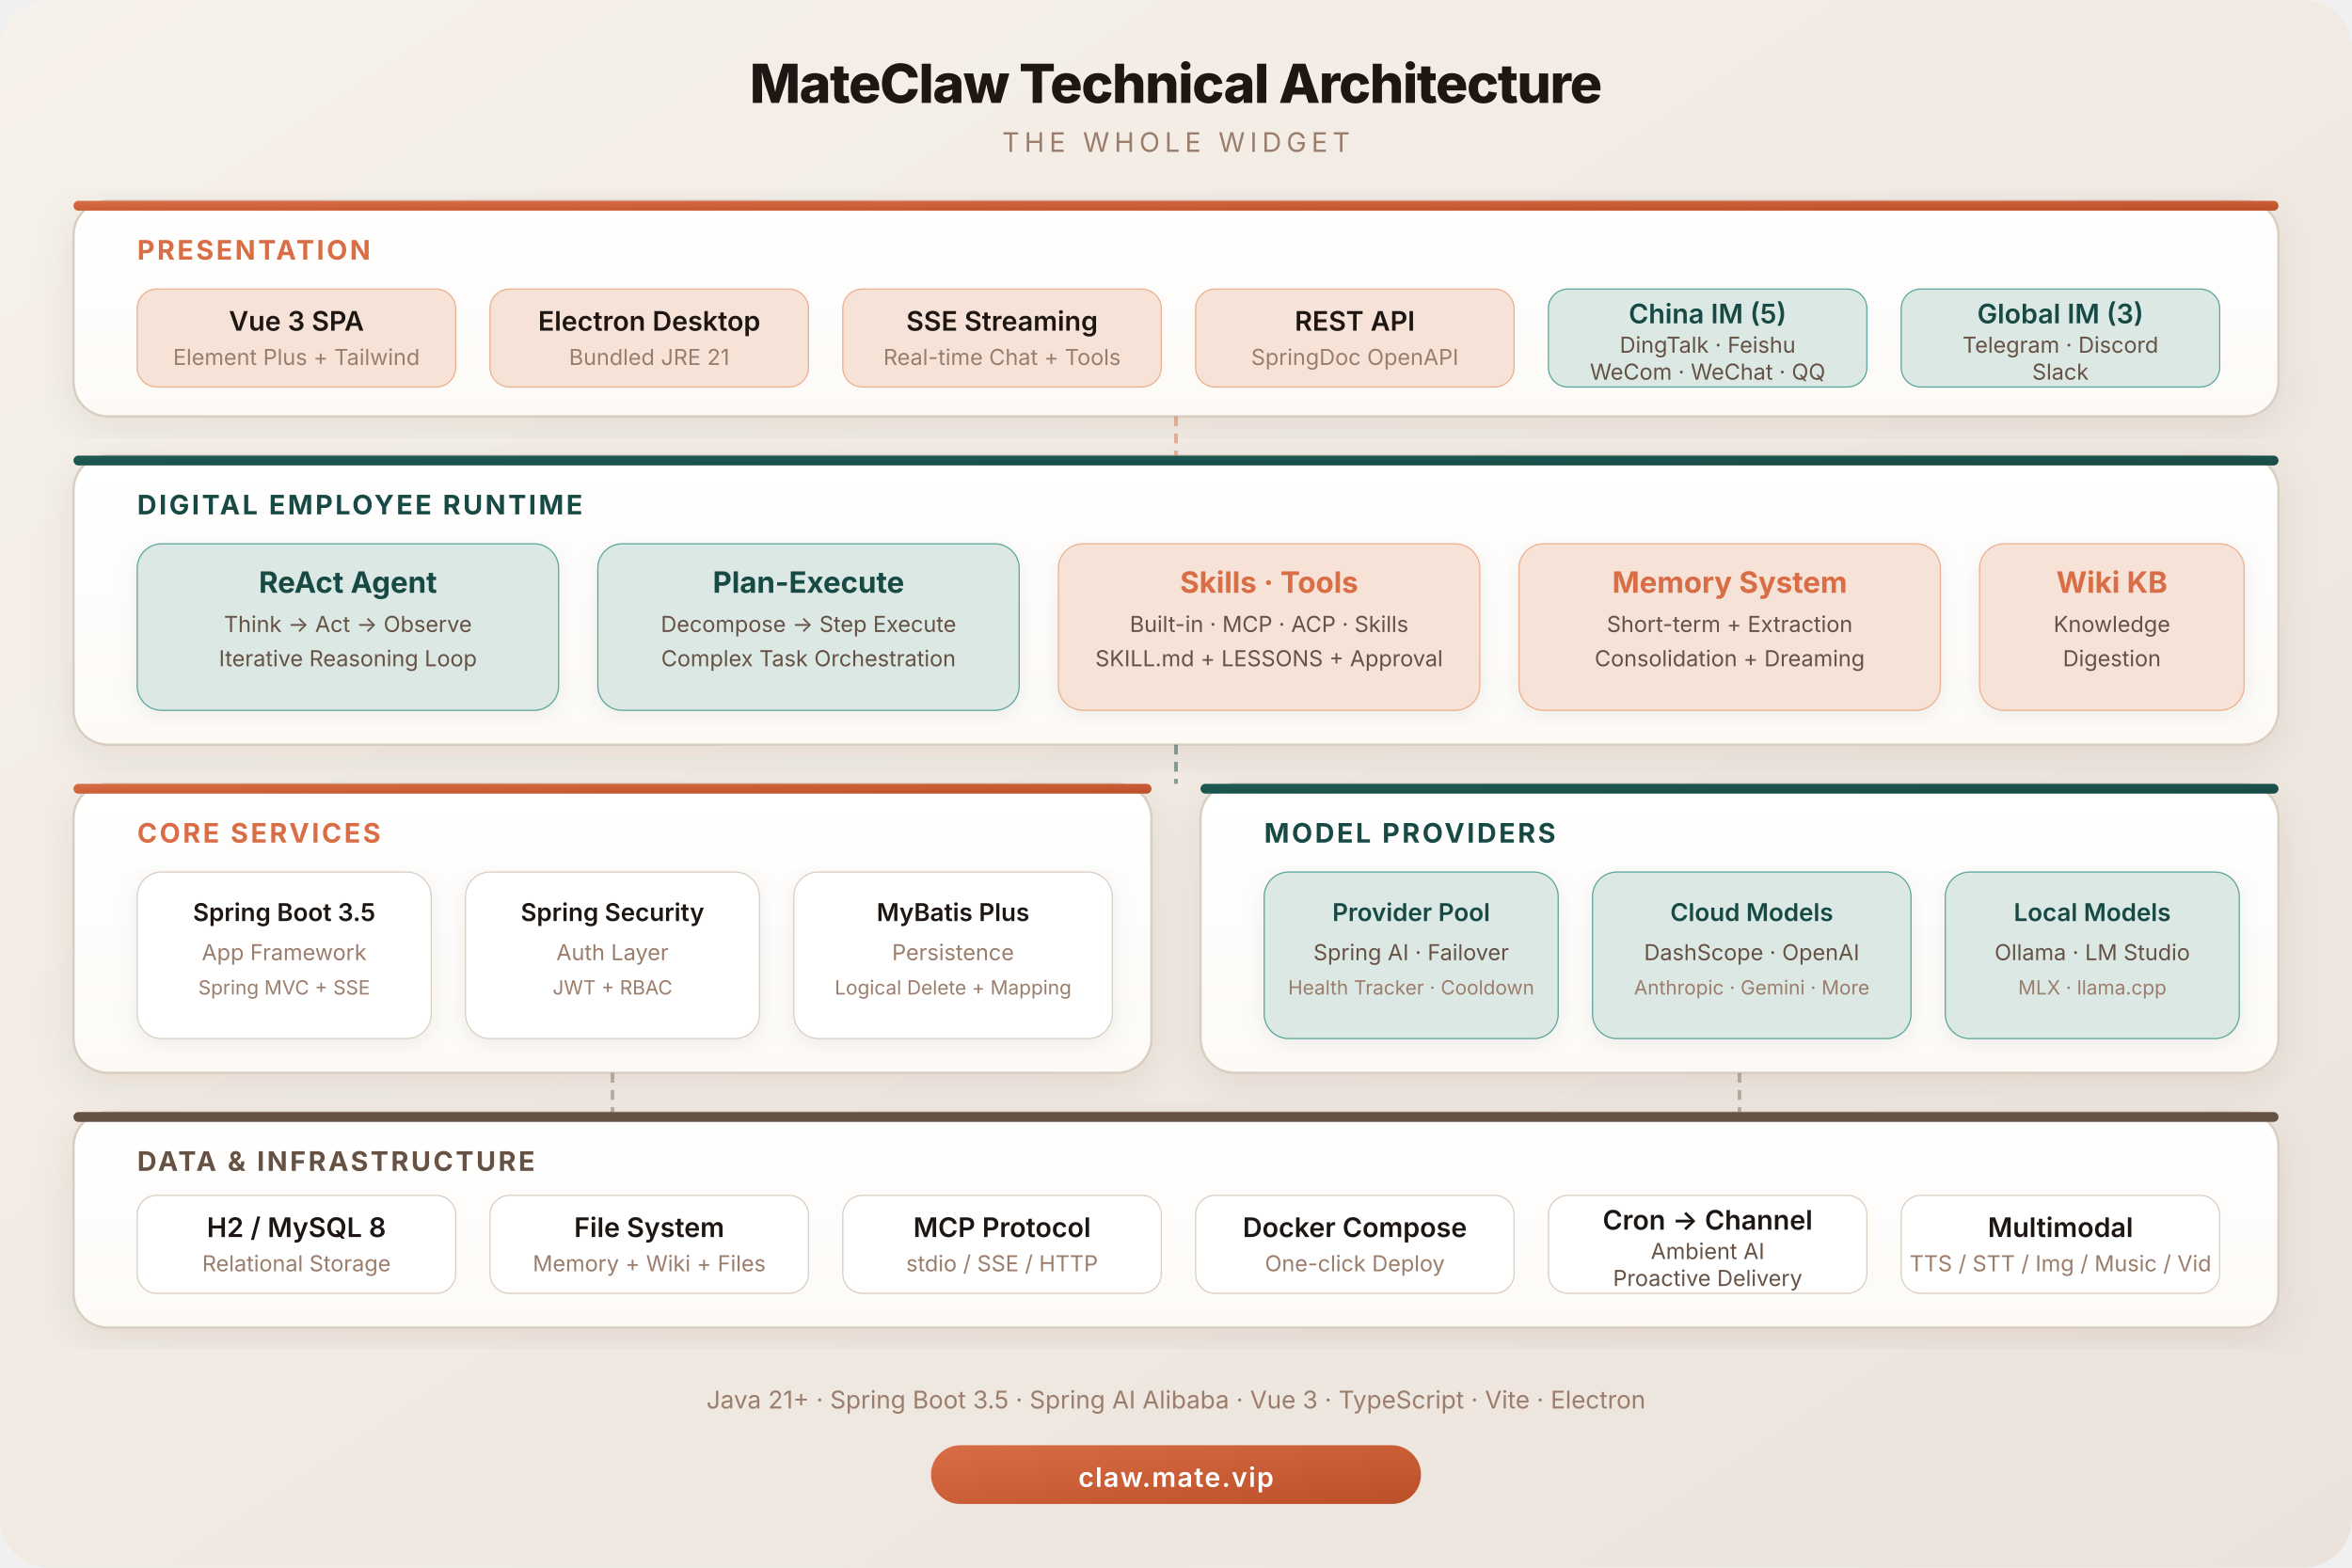
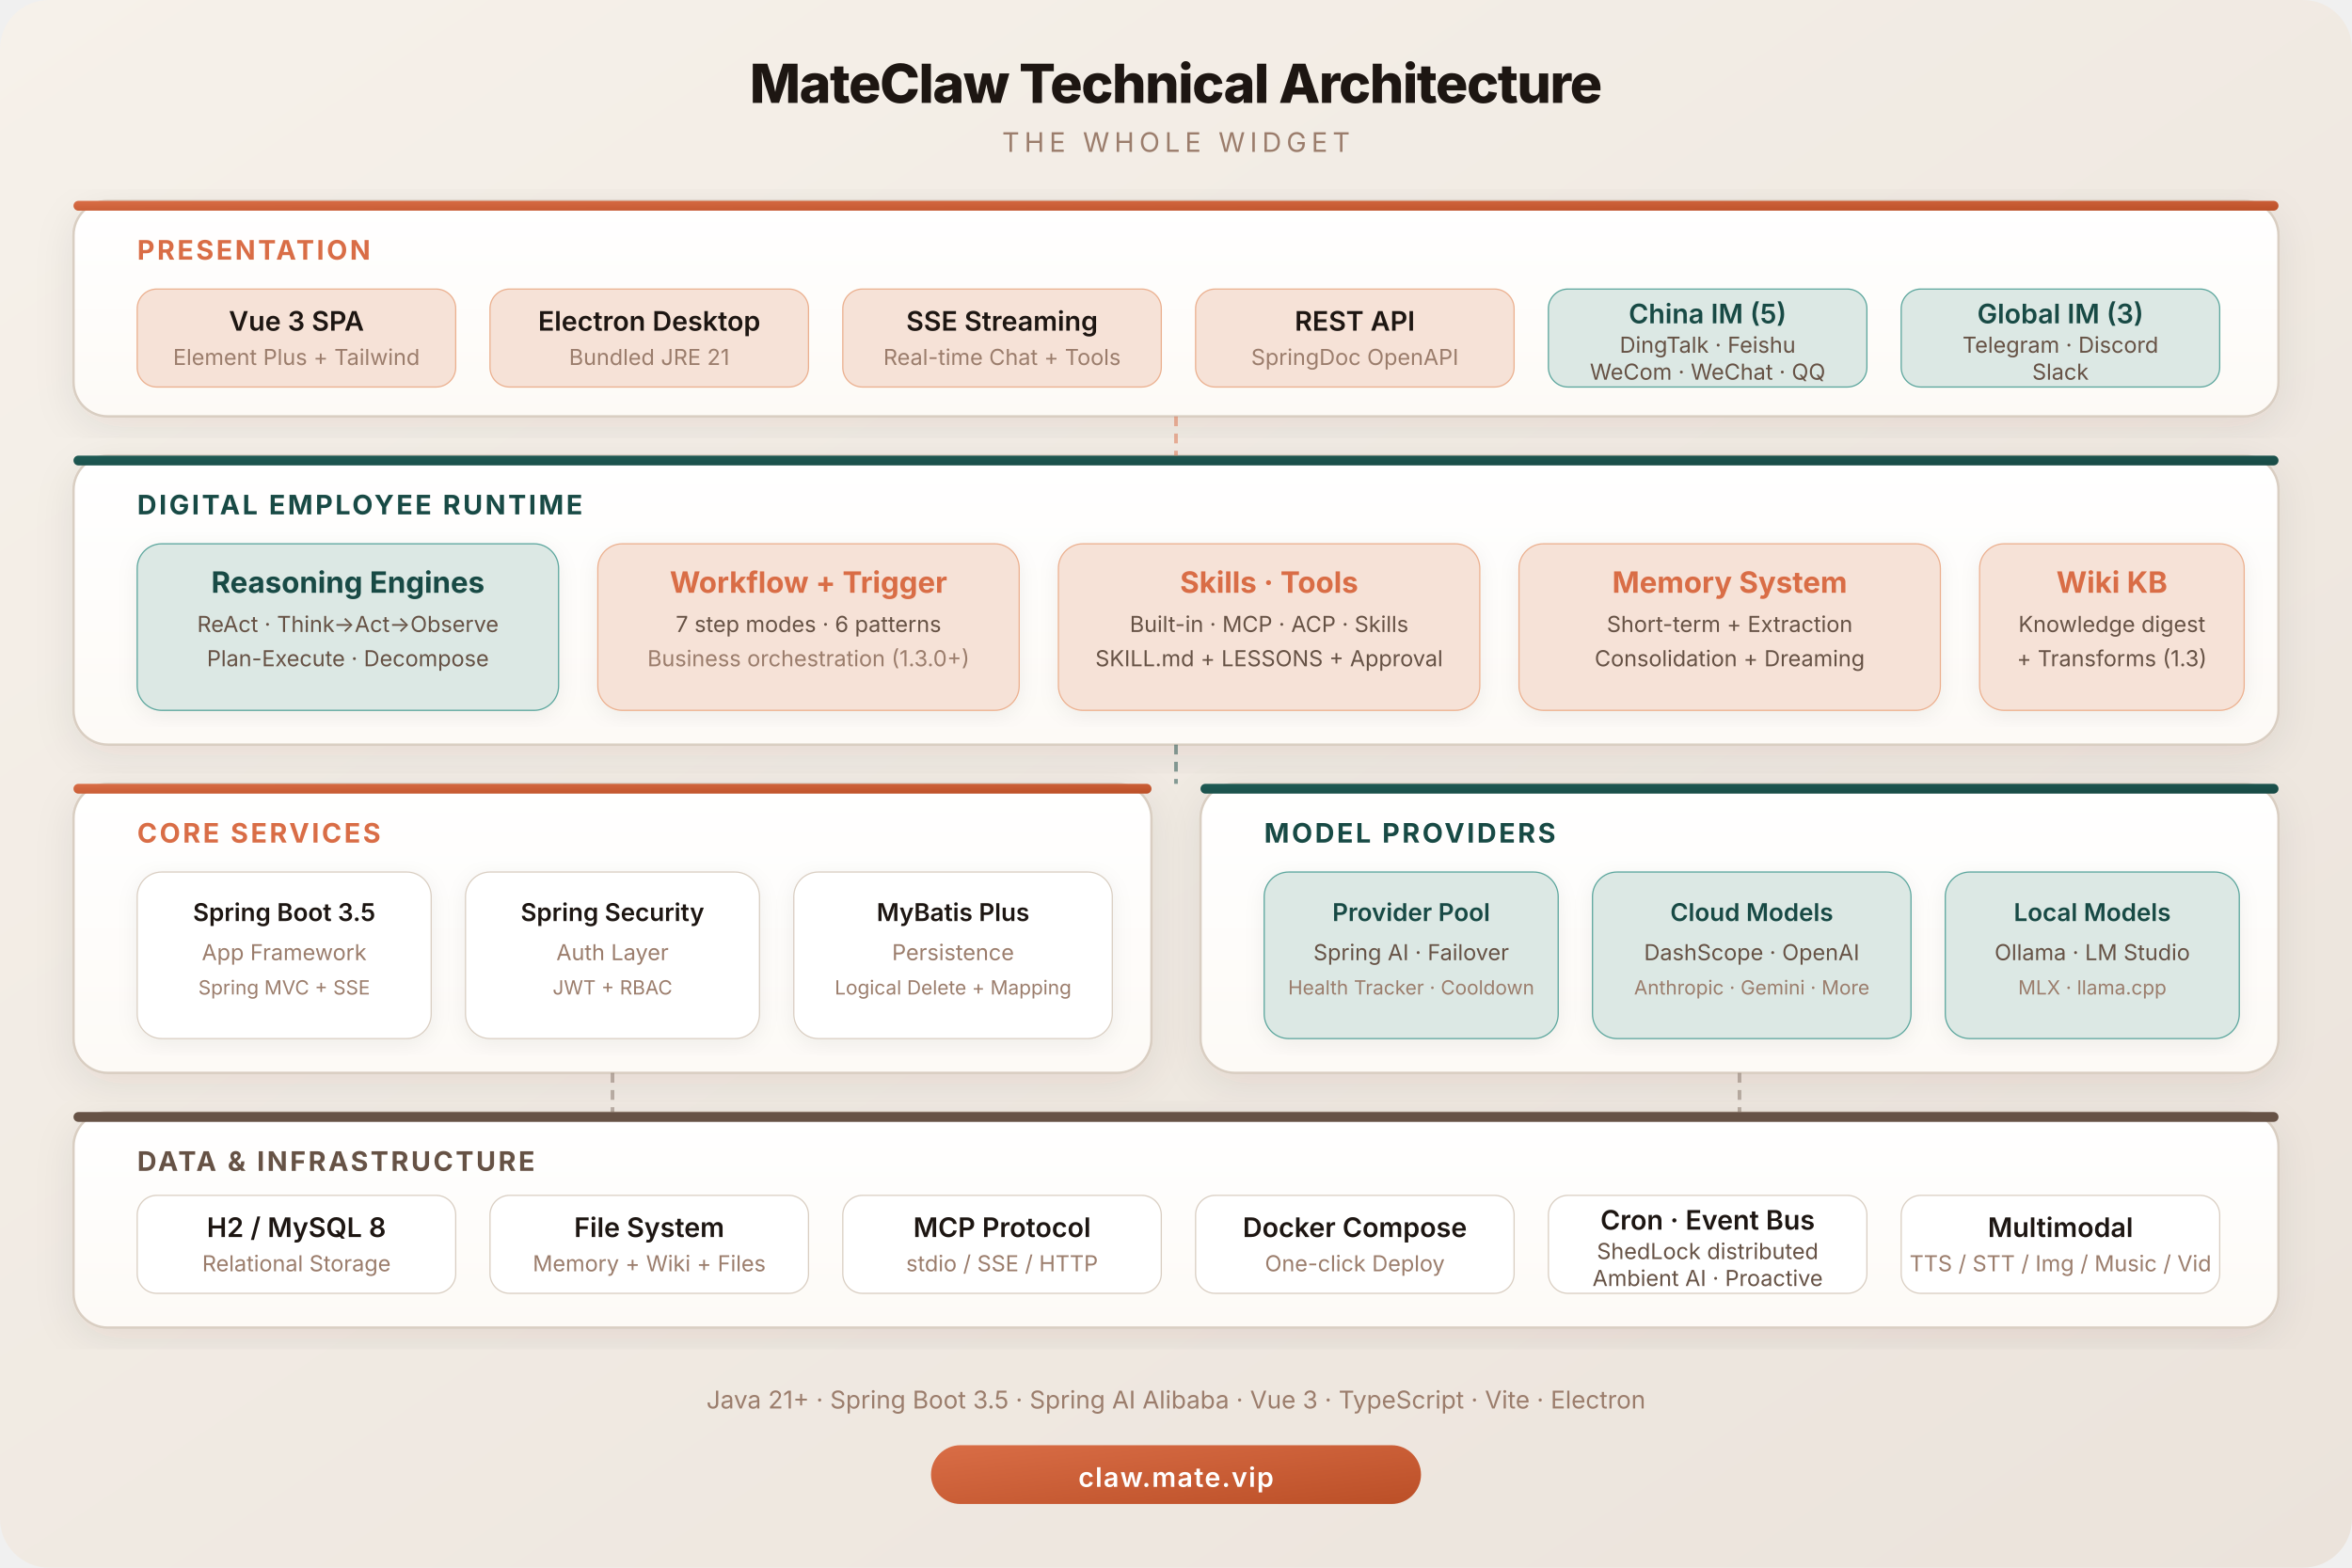
<svg xmlns="http://www.w3.org/2000/svg" viewBox="0 0 960 640" font-family="'Inter','SF Pro Display','Segoe UI',sans-serif">
  <defs>
    <linearGradient id="bg" x1="0" y1="0" x2="1" y2="1">
      <stop offset="0%" stop-color="#f6f1ea" />
      <stop offset="100%" stop-color="#ebe3db" />
    </linearGradient>
    <linearGradient id="primary" x1="0" y1="0" x2="1" y2="1">
      <stop offset="0%" stop-color="#d96d46" />
      <stop offset="100%" stop-color="#bb4f27" />
    </linearGradient>
    <linearGradient id="accent" x1="0" y1="0" x2="1" y2="1">
      <stop offset="0%" stop-color="#1e5a54" />
      <stop offset="100%" stop-color="#184a45" />
    </linearGradient>
    <linearGradient id="warm" x1="0" y1="0" x2="0" y2="1">
      <stop offset="0%" stop-color="#ffffff" />
      <stop offset="100%" stop-color="#fdfaf6" />
    </linearGradient>
    <filter id="shadow">
      <feDropShadow dx="0" dy="4" stdDeviation="8" flood-color="#3a2013" flood-opacity="0.08" />
    </filter>
    <filter id="shadowSm">
      <feDropShadow dx="0" dy="2" stdDeviation="4" flood-color="#3a2013" flood-opacity="0.06" />
    </filter>
  </defs>
  <rect width="960" height="640" rx="20" fill="url(#bg)" />
  <text x="480" y="42" text-anchor="middle" font-size="22" font-weight="800" fill="#1d1612" letter-spacing="-0.5">MateClaw Technical Architecture</text>
  <text x="480" y="62" text-anchor="middle" font-size="11" fill="#9b7d6c" letter-spacing="2">THE WHOLE WIDGET</text>
  <rect x="30" y="82" width="900" height="88" rx="14" fill="url(#warm)" stroke="#d9cec2" stroke-width="1" filter="url(#shadow)" />
  <rect x="30" y="82" width="900" height="4" rx="2" fill="url(#primary)" />
  <text x="56" y="106" font-size="11" font-weight="700" fill="#d96d46" letter-spacing="1">PRESENTATION</text>
  <g transform="translate(56, 118)">
    <rect width="130" height="40" rx="8" fill="#f6e2d7" stroke="#ebb08f" stroke-width="0.5" />
    <text x="65" y="17" text-anchor="middle" font-size="11" font-weight="600" fill="#1d1612">Vue 3 SPA</text>
    <text x="65" y="31" text-anchor="middle" font-size="9" fill="#9b7d6c">Element Plus + Tailwind</text>
  </g>
  <g transform="translate(200, 118)">
    <rect width="130" height="40" rx="8" fill="#f6e2d7" stroke="#ebb08f" stroke-width="0.5" />
    <text x="65" y="17" text-anchor="middle" font-size="11" font-weight="600" fill="#1d1612">Electron Desktop</text>
    <text x="65" y="31" text-anchor="middle" font-size="9" fill="#9b7d6c">Bundled JRE 21</text>
  </g>
  <g transform="translate(344, 118)">
    <rect width="130" height="40" rx="8" fill="#f6e2d7" stroke="#ebb08f" stroke-width="0.5" />
    <text x="65" y="17" text-anchor="middle" font-size="11" font-weight="600" fill="#1d1612">SSE Streaming</text>
    <text x="65" y="31" text-anchor="middle" font-size="9" fill="#9b7d6c">Real-time Chat + Tools</text>
  </g>
  <g transform="translate(488, 118)">
    <rect width="130" height="40" rx="8" fill="#f6e2d7" stroke="#ebb08f" stroke-width="0.5" />
    <text x="65" y="17" text-anchor="middle" font-size="11" font-weight="600" fill="#1d1612">REST API</text>
    <text x="65" y="31" text-anchor="middle" font-size="9" fill="#9b7d6c">SpringDoc OpenAPI</text>
  </g>
  <g transform="translate(632, 118)">
    <rect width="130" height="40" rx="8" fill="#dce8e4" stroke="#5ca69d" stroke-width="0.5" />
    <text x="65" y="14" text-anchor="middle" font-size="11" font-weight="600" fill="#184a45">China IM (5)</text>
    <text x="65" y="26" text-anchor="middle" font-size="9" fill="#665245">DingTalk · Feishu</text>
    <text x="65" y="37" text-anchor="middle" font-size="9" fill="#665245">WeCom · WeChat · QQ</text>
  </g>
  <g transform="translate(776, 118)">
    <rect width="130" height="40" rx="8" fill="#dce8e4" stroke="#5ca69d" stroke-width="0.5" />
    <text x="65" y="14" text-anchor="middle" font-size="11" font-weight="600" fill="#184a45">Global IM (3)</text>
    <text x="65" y="26" text-anchor="middle" font-size="9" fill="#665245">Telegram · Discord</text>
    <text x="65" y="37" text-anchor="middle" font-size="9" fill="#665245">Slack</text>
  </g>
  <rect x="30" y="186" width="900" height="118" rx="14" fill="url(#warm)" stroke="#d9cec2" stroke-width="1" filter="url(#shadow)" />
  <rect x="30" y="186" width="900" height="4" rx="2" fill="url(#accent)" />
  <text x="56" y="210" font-size="11" font-weight="700" fill="#184a45" letter-spacing="1">DIGITAL EMPLOYEE RUNTIME</text>
  <g transform="translate(56, 222)">
    <rect width="172" height="68" rx="10" fill="#dce8e4" stroke="#5ca69d" stroke-width="0.5" filter="url(#shadowSm)" />
-     <text x="86" y="20" text-anchor="middle" font-size="12" font-weight="700" fill="#184a45">ReAct Agent</text>
-     <text x="86" y="36" text-anchor="middle" font-size="9" fill="#665245">Think → Act → Observe</text>
-     <text x="86" y="50" text-anchor="middle" font-size="9" fill="#665245">Iterative Reasoning Loop</text>
+     <text x="86" y="20" text-anchor="middle" font-size="12" font-weight="700" fill="#184a45">Reasoning Engines</text>
+     <text x="86" y="36" text-anchor="middle" font-size="9" fill="#665245">ReAct · Think→Act→Observe</text>
+     <text x="86" y="50" text-anchor="middle" font-size="9" fill="#665245">Plan-Execute · Decompose</text>
  </g>
  <g transform="translate(244, 222)">
-     <rect width="172" height="68" rx="10" fill="#dce8e4" stroke="#5ca69d" stroke-width="0.5" filter="url(#shadowSm)" />
-     <text x="86" y="20" text-anchor="middle" font-size="12" font-weight="700" fill="#184a45">Plan-Execute</text>
-     <text x="86" y="36" text-anchor="middle" font-size="9" fill="#665245">Decompose → Step Execute</text>
-     <text x="86" y="50" text-anchor="middle" font-size="9" fill="#665245">Complex Task Orchestration</text>
+     <rect width="172" height="68" rx="10" fill="#f6e2d7" stroke="#ebb08f" stroke-width="0.5" filter="url(#shadowSm)" />
+     <text x="86" y="20" text-anchor="middle" font-size="12" font-weight="700" fill="#d96d46">Workflow + Trigger</text>
+     <text x="86" y="36" text-anchor="middle" font-size="9" fill="#665245">7 step modes · 6 patterns</text>
+     <text x="86" y="50" text-anchor="middle" font-size="9" fill="#9b7d6c">Business orchestration (1.3.0+)</text>
  </g>
  <g transform="translate(432, 222)">
    <rect width="172" height="68" rx="10" fill="#f6e2d7" stroke="#ebb08f" stroke-width="0.5" filter="url(#shadowSm)" />
    <text x="86" y="20" text-anchor="middle" font-size="12" font-weight="700" fill="#d96d46">Skills · Tools</text>
    <text x="86" y="36" text-anchor="middle" font-size="9" fill="#665245">Built-in · MCP · ACP · Skills</text>
    <text x="86" y="50" text-anchor="middle" font-size="9" fill="#665245">SKILL.md + LESSONS + Approval</text>
  </g>
  <g transform="translate(620, 222)">
    <rect width="172" height="68" rx="10" fill="#f6e2d7" stroke="#ebb08f" stroke-width="0.5" filter="url(#shadowSm)" />
    <text x="86" y="20" text-anchor="middle" font-size="12" font-weight="700" fill="#d96d46">Memory System</text>
    <text x="86" y="36" text-anchor="middle" font-size="9" fill="#665245">Short-term + Extraction</text>
    <text x="86" y="50" text-anchor="middle" font-size="9" fill="#665245">Consolidation + Dreaming</text>
  </g>
  <g transform="translate(808, 222)">
    <rect width="108" height="68" rx="10" fill="#f6e2d7" stroke="#ebb08f" stroke-width="0.5" filter="url(#shadowSm)" />
    <text x="54" y="20" text-anchor="middle" font-size="12" font-weight="700" fill="#d96d46">Wiki KB</text>
-     <text x="54" y="36" text-anchor="middle" font-size="9" fill="#665245">Knowledge</text>
-     <text x="54" y="50" text-anchor="middle" font-size="9" fill="#665245">Digestion</text>
+     <text x="54" y="36" text-anchor="middle" font-size="9" fill="#665245">Knowledge digest</text>
+     <text x="54" y="50" text-anchor="middle" font-size="9" fill="#665245">+ Transforms (1.3)</text>
  </g>
  <rect x="30" y="320" width="440" height="118" rx="14" fill="url(#warm)" stroke="#d9cec2" stroke-width="1" filter="url(#shadow)" />
  <rect x="30" y="320" width="440" height="4" rx="2" fill="url(#primary)" />
  <text x="56" y="344" font-size="11" font-weight="700" fill="#d96d46" letter-spacing="1">CORE SERVICES</text>
  <g transform="translate(56, 356)">
    <rect width="120" height="68" rx="10" fill="#fff" stroke="#d9cec2" stroke-width="0.5" filter="url(#shadowSm)" />
    <text x="60" y="20" text-anchor="middle" font-size="10" font-weight="600" fill="#1d1612">Spring Boot 3.5</text>
    <text x="60" y="36" text-anchor="middle" font-size="9" fill="#9b7d6c">App Framework</text>
    <text x="60" y="50" text-anchor="middle" font-size="8" fill="#9b7d6c">Spring MVC + SSE</text>
  </g>
  <g transform="translate(190, 356)">
    <rect width="120" height="68" rx="10" fill="#fff" stroke="#d9cec2" stroke-width="0.5" filter="url(#shadowSm)" />
    <text x="60" y="20" text-anchor="middle" font-size="10" font-weight="600" fill="#1d1612">Spring Security</text>
    <text x="60" y="36" text-anchor="middle" font-size="9" fill="#9b7d6c">Auth Layer</text>
    <text x="60" y="50" text-anchor="middle" font-size="8" fill="#9b7d6c">JWT + RBAC</text>
  </g>
  <g transform="translate(324, 356)">
    <rect width="130" height="68" rx="10" fill="#fff" stroke="#d9cec2" stroke-width="0.5" filter="url(#shadowSm)" />
    <text x="65" y="20" text-anchor="middle" font-size="10" font-weight="600" fill="#1d1612">MyBatis Plus</text>
    <text x="65" y="36" text-anchor="middle" font-size="9" fill="#9b7d6c">Persistence</text>
    <text x="65" y="50" text-anchor="middle" font-size="8" fill="#9b7d6c">Logical Delete + Mapping</text>
  </g>
  <rect x="490" y="320" width="440" height="118" rx="14" fill="url(#warm)" stroke="#d9cec2" stroke-width="1" filter="url(#shadow)" />
  <rect x="490" y="320" width="440" height="4" rx="2" fill="url(#accent)" />
  <text x="516" y="344" font-size="11" font-weight="700" fill="#184a45" letter-spacing="1">MODEL PROVIDERS</text>
  <g transform="translate(516, 356)">
    <rect width="120" height="68" rx="10" fill="#dce8e4" stroke="#5ca69d" stroke-width="0.5" filter="url(#shadowSm)" />
    <text x="60" y="20" text-anchor="middle" font-size="10" font-weight="600" fill="#184a45">Provider Pool</text>
    <text x="60" y="36" text-anchor="middle" font-size="9" fill="#665245">Spring AI · Failover</text>
    <text x="60" y="50" text-anchor="middle" font-size="8" fill="#9b7d6c">Health Tracker · Cooldown</text>
  </g>
  <g transform="translate(650, 356)">
    <rect width="130" height="68" rx="10" fill="#dce8e4" stroke="#5ca69d" stroke-width="0.5" filter="url(#shadowSm)" />
    <text x="65" y="20" text-anchor="middle" font-size="10" font-weight="600" fill="#184a45">Cloud Models</text>
    <text x="65" y="36" text-anchor="middle" font-size="9" fill="#665245">DashScope · OpenAI</text>
    <text x="65" y="50" text-anchor="middle" font-size="8" fill="#9b7d6c">Anthropic · Gemini · More</text>
  </g>
  <g transform="translate(794, 356)">
    <rect width="120" height="68" rx="10" fill="#dce8e4" stroke="#5ca69d" stroke-width="0.5" filter="url(#shadowSm)" />
    <text x="60" y="20" text-anchor="middle" font-size="10" font-weight="600" fill="#184a45">Local Models</text>
    <text x="60" y="36" text-anchor="middle" font-size="9" fill="#665245">Ollama · LM Studio</text>
    <text x="60" y="50" text-anchor="middle" font-size="8" fill="#9b7d6c">MLX · llama.cpp</text>
  </g>
  <rect x="30" y="454" width="900" height="88" rx="14" fill="url(#warm)" stroke="#d9cec2" stroke-width="1" filter="url(#shadow)" />
  <rect x="30" y="454" width="900" height="4" rx="2" fill="#665245" />
  <text x="56" y="478" font-size="11" font-weight="700" fill="#665245" letter-spacing="1">DATA &amp; INFRASTRUCTURE</text>
  <g transform="translate(56, 488)">
    <rect width="130" height="40" rx="8" fill="#fff" stroke="#d9cec2" stroke-width="0.5" />
    <text x="65" y="17" text-anchor="middle" font-size="11" font-weight="600" fill="#1d1612">H2 / MySQL 8</text>
    <text x="65" y="31" text-anchor="middle" font-size="9" fill="#9b7d6c">Relational Storage</text>
  </g>
  <g transform="translate(200, 488)">
    <rect width="130" height="40" rx="8" fill="#fff" stroke="#d9cec2" stroke-width="0.5" />
    <text x="65" y="17" text-anchor="middle" font-size="11" font-weight="600" fill="#1d1612">File System</text>
    <text x="65" y="31" text-anchor="middle" font-size="9" fill="#9b7d6c">Memory + Wiki + Files</text>
  </g>
  <g transform="translate(344, 488)">
    <rect width="130" height="40" rx="8" fill="#fff" stroke="#d9cec2" stroke-width="0.5" />
    <text x="65" y="17" text-anchor="middle" font-size="11" font-weight="600" fill="#1d1612">MCP Protocol</text>
    <text x="65" y="31" text-anchor="middle" font-size="9" fill="#9b7d6c">stdio / SSE / HTTP</text>
  </g>
  <g transform="translate(488, 488)">
    <rect width="130" height="40" rx="8" fill="#fff" stroke="#d9cec2" stroke-width="0.5" />
    <text x="65" y="17" text-anchor="middle" font-size="11" font-weight="600" fill="#1d1612">Docker Compose</text>
    <text x="65" y="31" text-anchor="middle" font-size="9" fill="#9b7d6c">One-click Deploy</text>
  </g>
  <g transform="translate(632, 488)">
    <rect width="130" height="40" rx="8" fill="#fff" stroke="#d9cec2" stroke-width="0.5" />
-     <text x="65" y="14" text-anchor="middle" font-size="11" font-weight="600" fill="#1d1612">Cron → Channel</text>
-     <text x="65" y="26" text-anchor="middle" font-size="9" fill="#665245">Ambient AI</text>
-     <text x="65" y="37" text-anchor="middle" font-size="9" fill="#665245">Proactive Delivery</text>
+     <text x="65" y="14" text-anchor="middle" font-size="11" font-weight="600" fill="#1d1612">Cron · Event Bus</text>
+     <text x="65" y="26" text-anchor="middle" font-size="9" fill="#665245">ShedLock distributed</text>
+     <text x="65" y="37" text-anchor="middle" font-size="9" fill="#665245">Ambient AI · Proactive</text>
  </g>
  <g transform="translate(776, 488)">
    <rect width="130" height="40" rx="8" fill="#fff" stroke="#d9cec2" stroke-width="0.5" />
    <text x="65" y="17" text-anchor="middle" font-size="11" font-weight="600" fill="#1d1612">Multimodal</text>
    <text x="65" y="31" text-anchor="middle" font-size="9" fill="#9b7d6c">TTS / STT / Img / Music / Vid</text>
  </g>
  <line x1="480" y1="170" x2="480" y2="186" stroke="#d96d46" stroke-width="1.5" stroke-dasharray="4,3" opacity="0.5" />
  <line x1="480" y1="304" x2="480" y2="320" stroke="#184a45" stroke-width="1.5" stroke-dasharray="4,3" opacity="0.5" />
  <line x1="250" y1="438" x2="250" y2="454" stroke="#665245" stroke-width="1.5" stroke-dasharray="4,3" opacity="0.4" />
  <line x1="710" y1="438" x2="710" y2="454" stroke="#665245" stroke-width="1.5" stroke-dasharray="4,3" opacity="0.4" />
  <text x="480" y="575" text-anchor="middle" font-size="10" fill="#9b7d6c">Java 21+ · Spring Boot 3.5 · Spring AI Alibaba · Vue 3 · TypeScript · Vite · Electron</text>
  <rect x="380" y="590" width="200" height="24" rx="12" fill="url(#primary)" />
  <text x="480" y="607" text-anchor="middle" font-size="11" font-weight="600" fill="#fff" letter-spacing="0.5">claw.mate.vip</text>
</svg>
